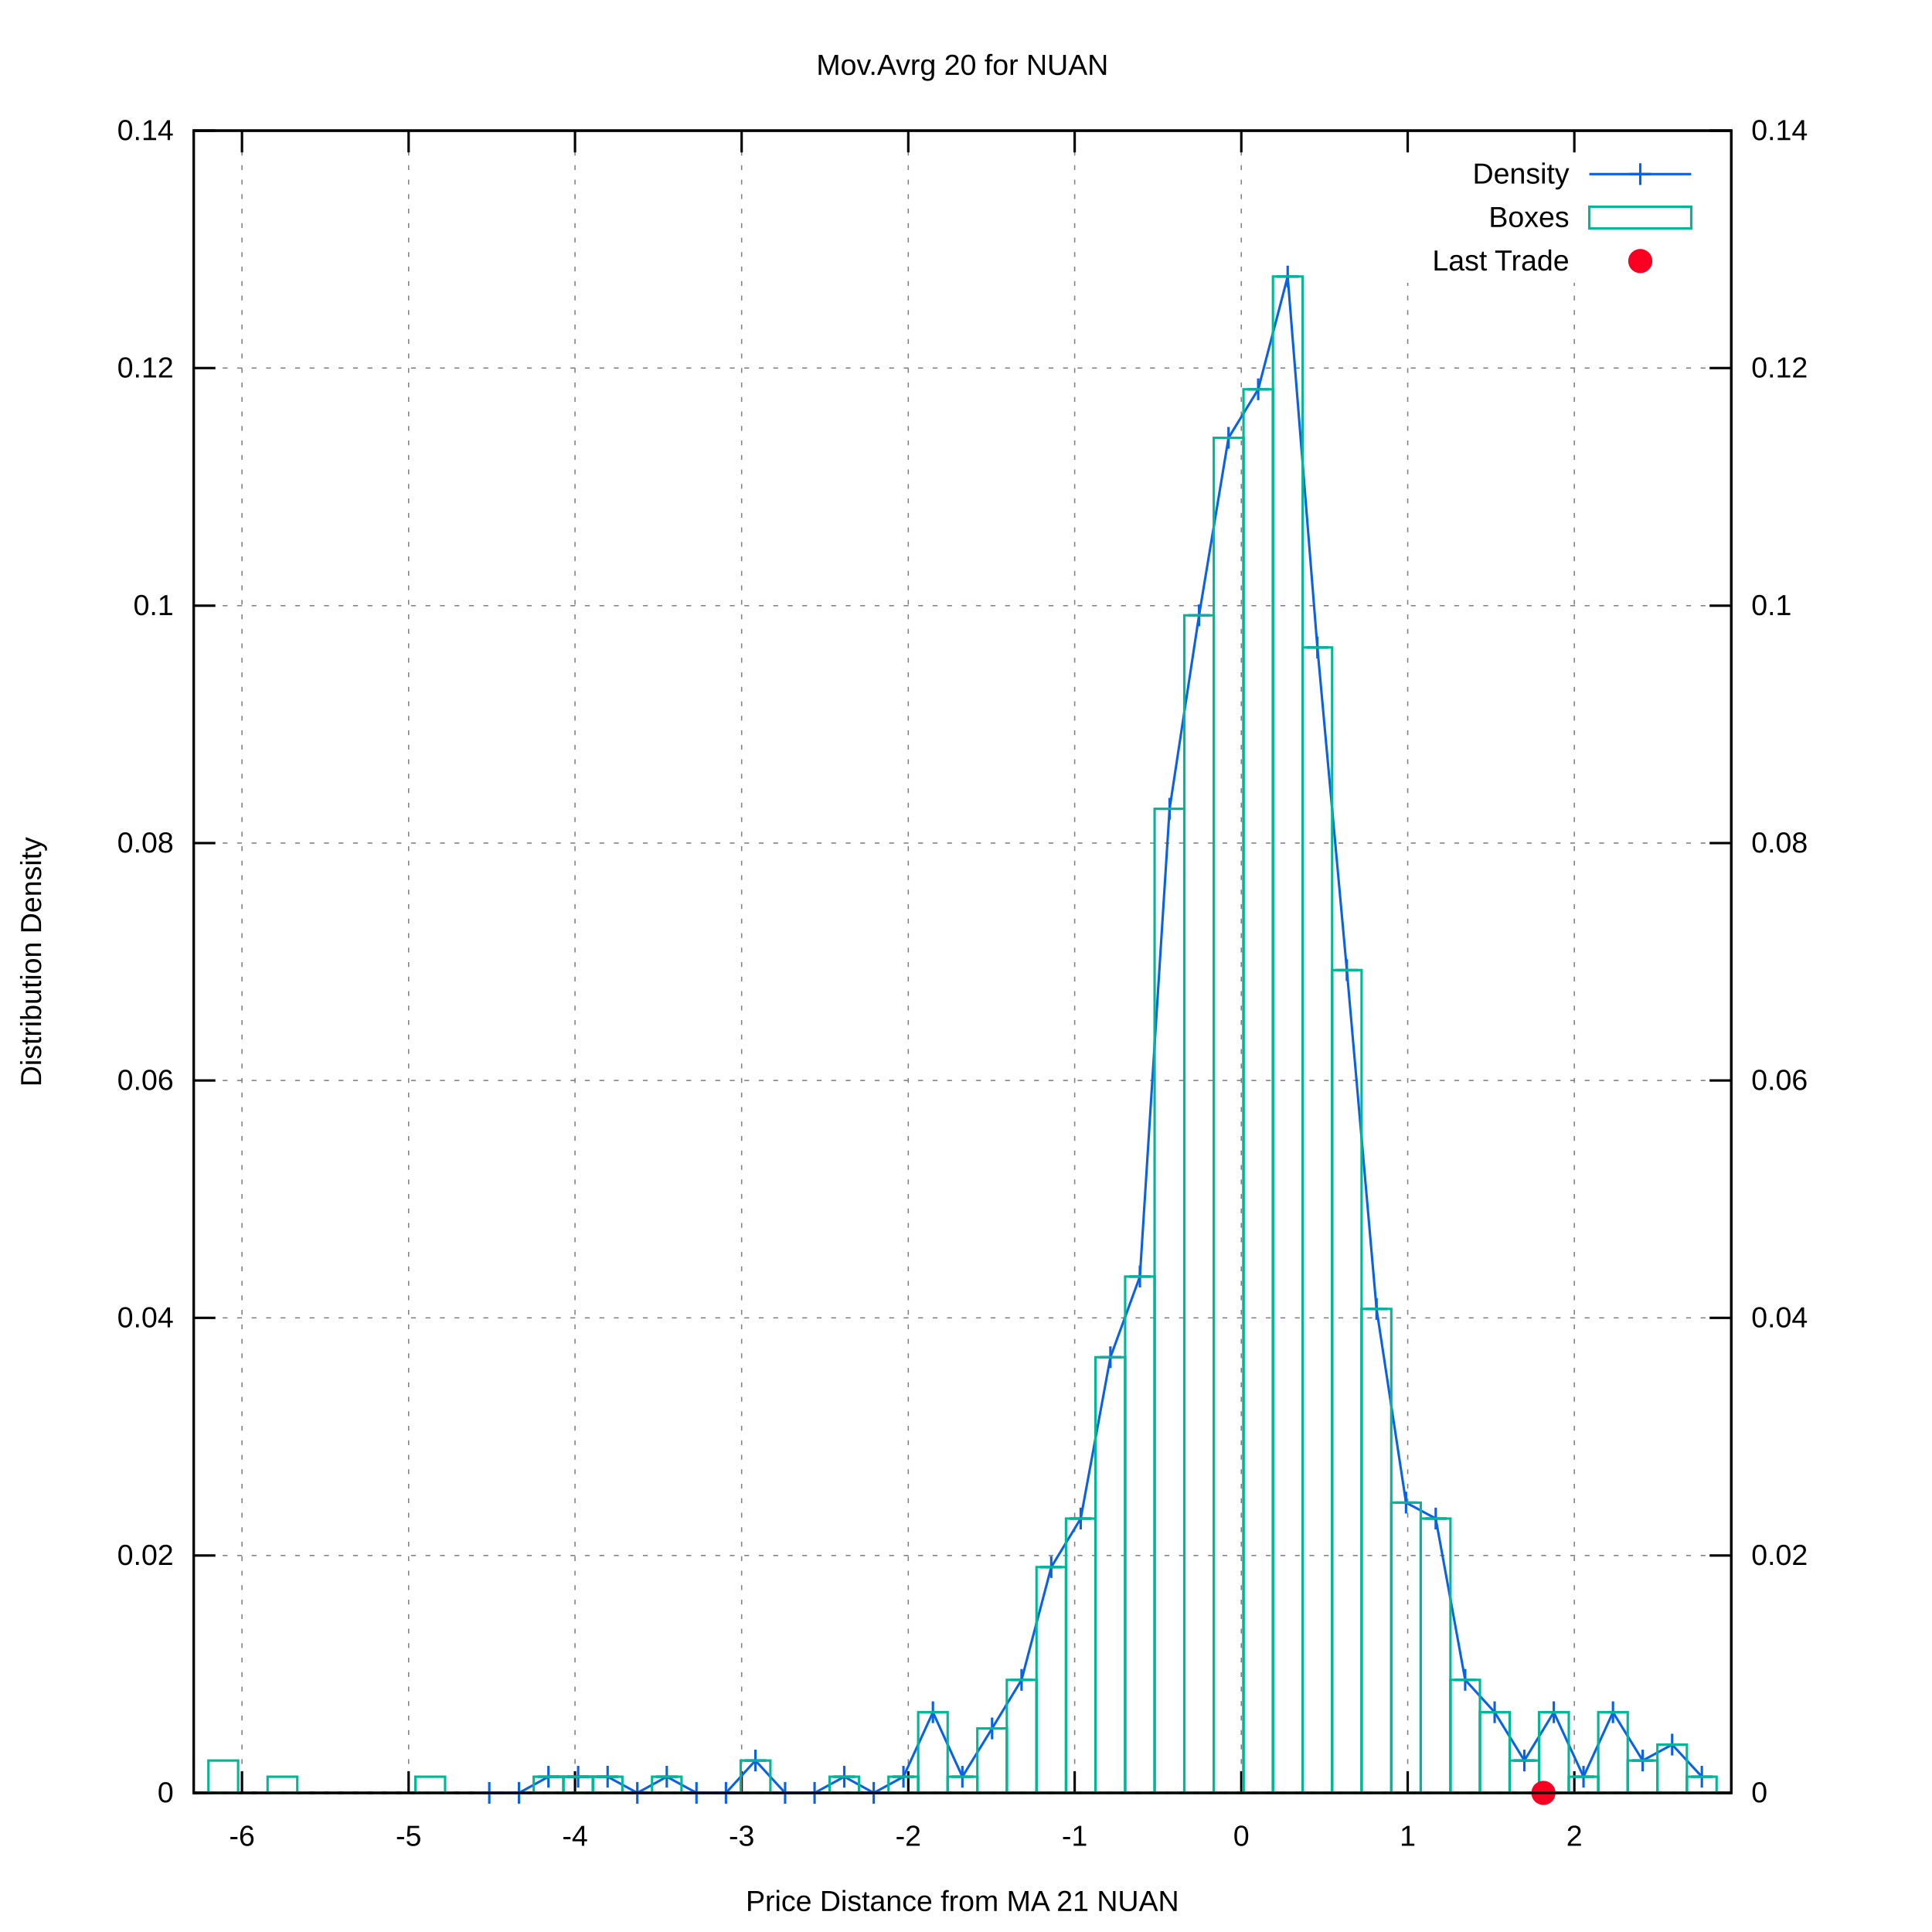
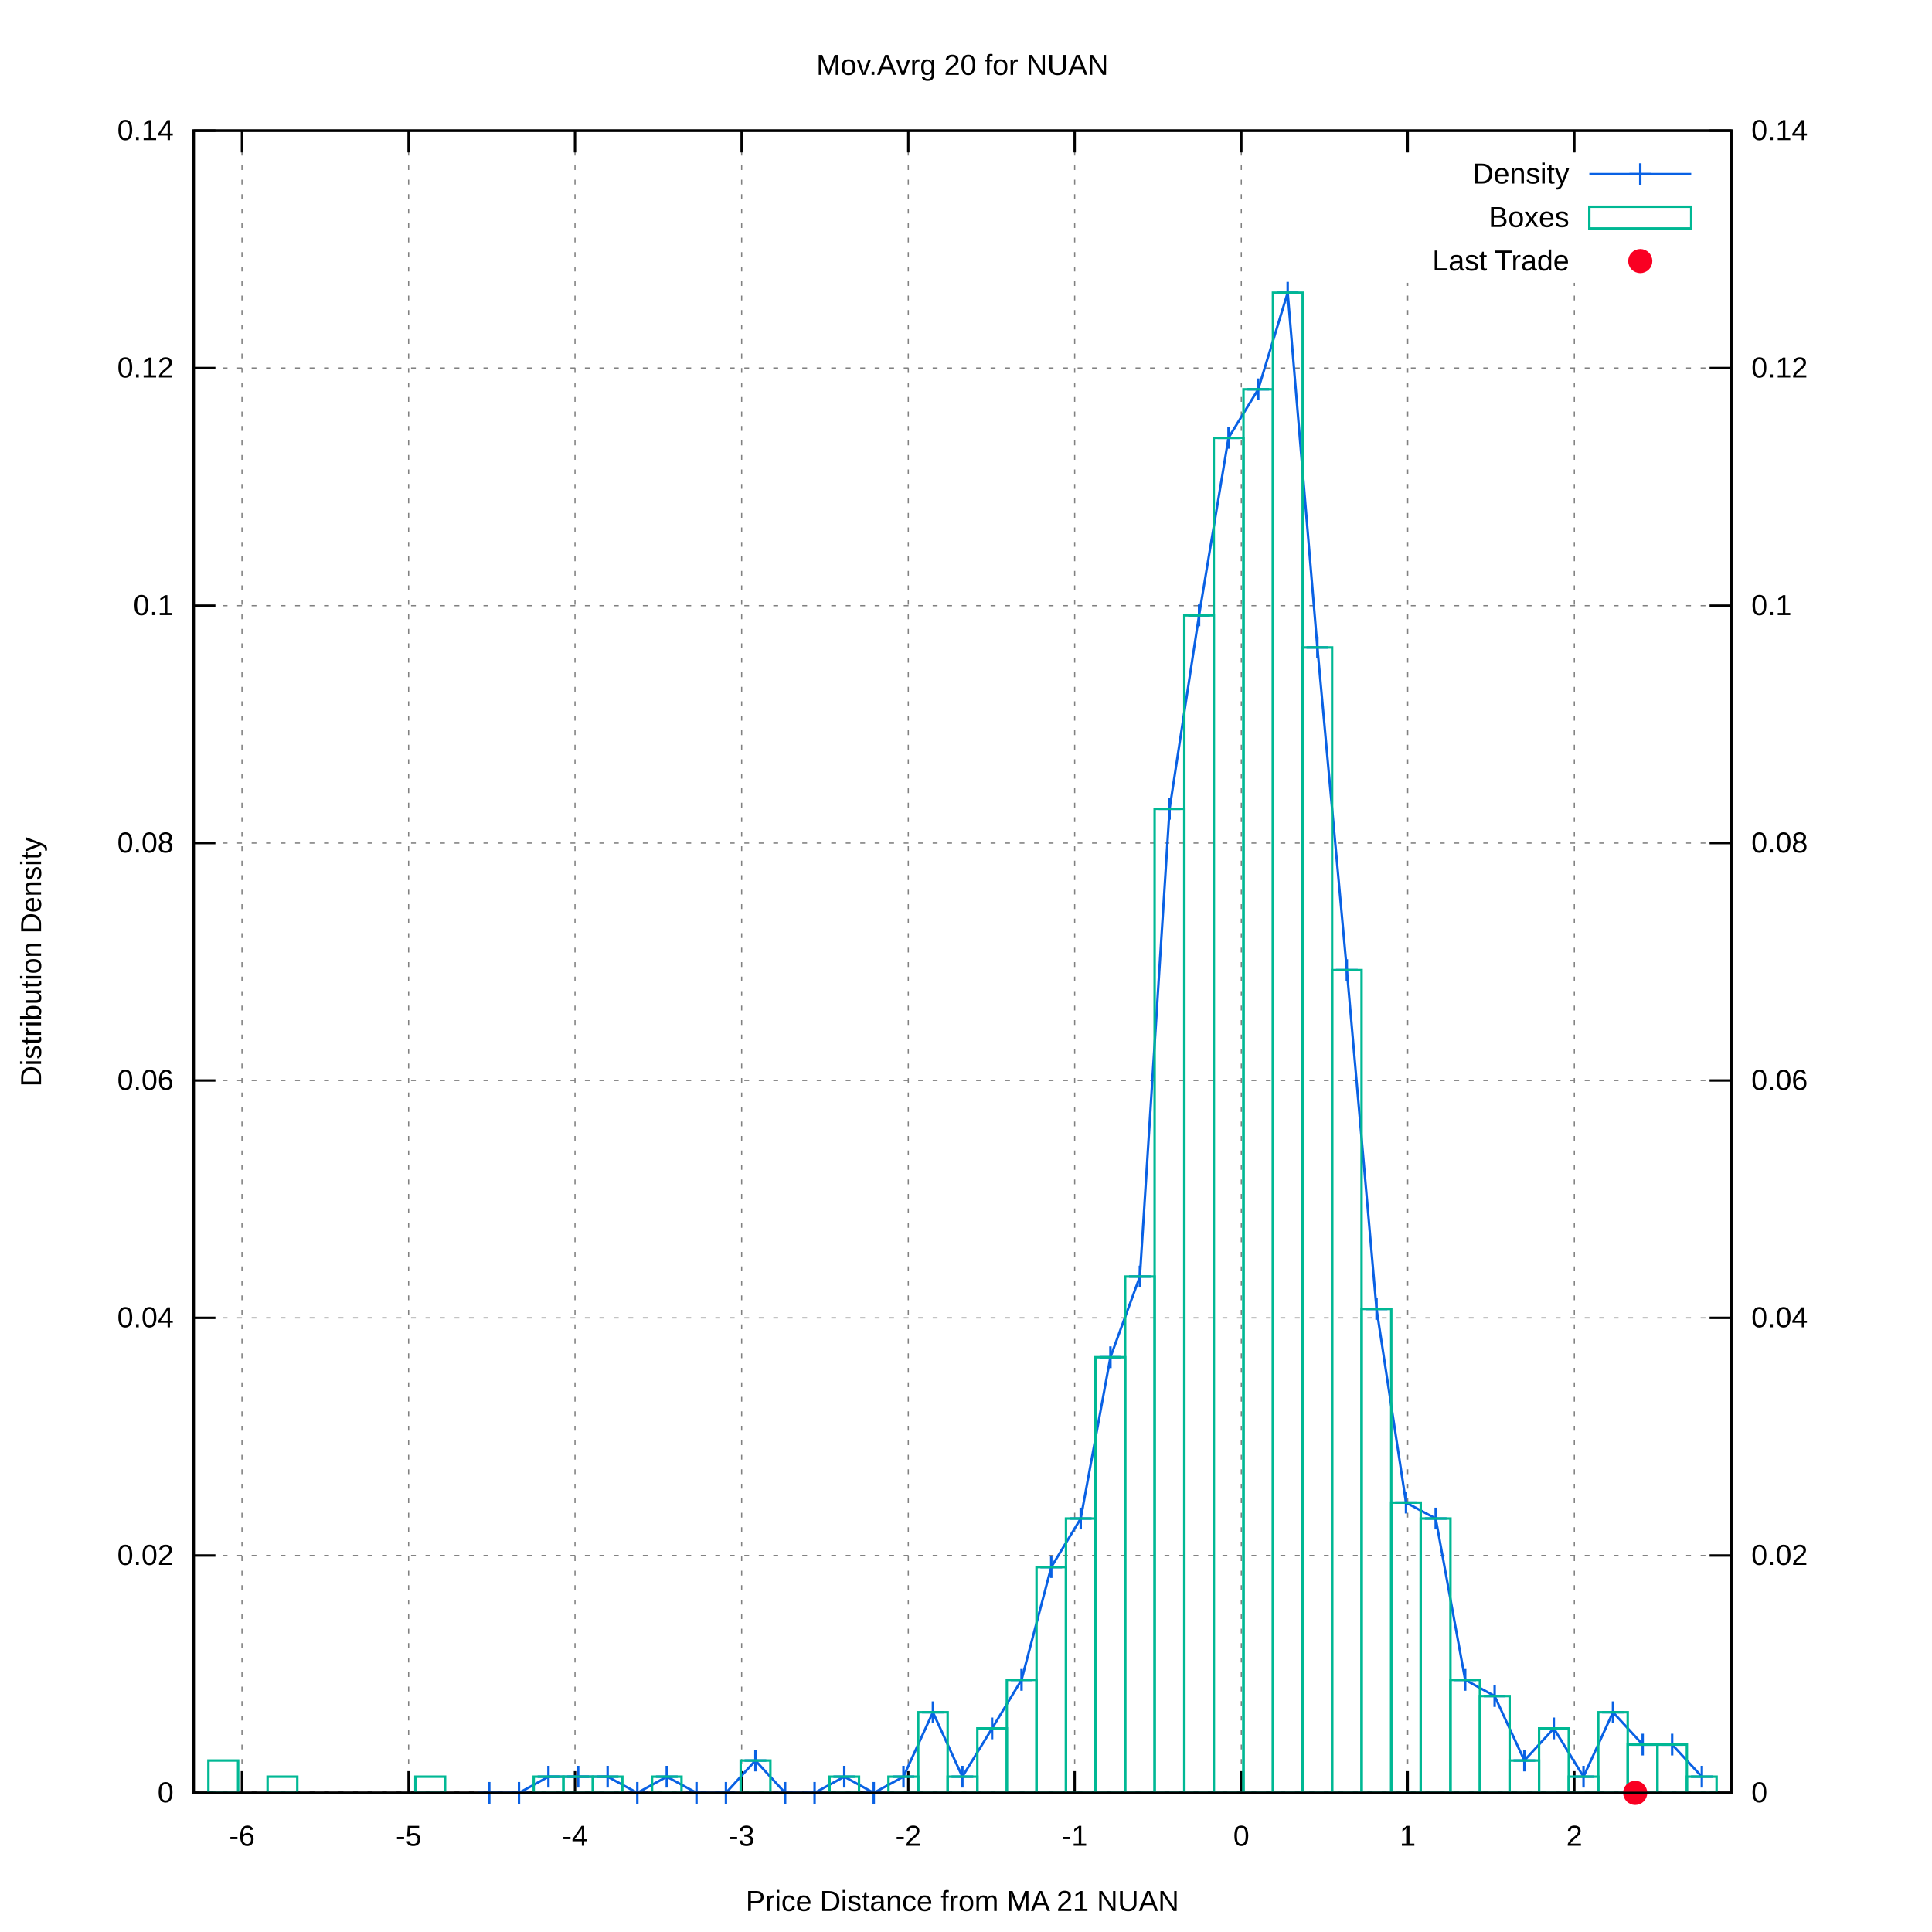
<svg xmlns="http://www.w3.org/2000/svg" xmlns:xlink="http://www.w3.org/1999/xlink" viewBox="0 0 800 800">
  <g id="gnuplot_canvas">
    <rect x="0" y="0" width="800" height="800" fill="#ffffff" />
    <defs>
      <circle id="gpDot" r="0.5" stroke-width="0.5" />
      <path id="gpPt0" stroke-width="0.222" stroke="currentColor" d="M-1,0 h2 M0,-1 v2" />
      <path id="gpPt1" stroke-width="0.222" stroke="currentColor" d="M-1,-1 L1,1 M1,-1 L-1,1" />
      <path id="gpPt2" stroke-width="0.222" stroke="currentColor" d="M-1,0 L1,0 M0,-1 L0,1 M-1,-1 L1,1 M-1,1 L1,-1" />
      <rect id="gpPt3" stroke-width="0.222" stroke="currentColor" x="-1" y="-1" width="2" height="2" />
      <rect id="gpPt4" stroke-width="0.222" stroke="currentColor" fill="currentColor" x="-1" y="-1" width="2" height="2" />
      <circle id="gpPt5" stroke-width="0.222" stroke="currentColor" cx="0" cy="0" r="1" />
      <use xlink:href="#gpPt5" id="gpPt6" fill="currentColor" stroke="none" />
      <path id="gpPt7" stroke-width="0.222" stroke="currentColor" d="M0,-1.33 L-1.33,0.67 L1.33,0.67 z" />
      <use xlink:href="#gpPt7" id="gpPt8" fill="currentColor" stroke="none" />
      <use xlink:href="#gpPt7" id="gpPt9" stroke="currentColor" transform="rotate(180)" />
      <use xlink:href="#gpPt9" id="gpPt10" fill="currentColor" stroke="none" />
      <use xlink:href="#gpPt3" id="gpPt11" stroke="currentColor" transform="rotate(45)" />
      <use xlink:href="#gpPt11" id="gpPt12" fill="currentColor" stroke="none" />
      <path id="gpPt13" stroke-width="0.222" stroke="currentColor" d="M0,1.330 L1.265,0.411 L0.782,-1.067 L-0.782,-1.076 L-1.265,0.411 z" />
      <use xlink:href="#gpPt13" id="gpPt14" fill="currentColor" stroke="none" />
      <filter id="textbox" filterUnits="objectBoundingBox" x="0" y="0" height="1" width="1">
        <feFlood flood-color="#FFFFFF" flood-opacity="1" result="bgnd" />
        <feComposite in="SourceGraphic" in2="bgnd" operator="atop" />
      </filter>
      <filter id="greybox" filterUnits="objectBoundingBox" x="0" y="0" height="1" width="1">
        <feFlood flood-color="lightgrey" flood-opacity="1" result="grey" />
        <feComposite in="SourceGraphic" in2="grey" operator="atop" />
      </filter>
    </defs>
    <g fill="none" color="#FFFFFF" stroke="black" stroke-width="1.00" stroke-linecap="butt" stroke-linejoin="miter">
</g>
    <g fill="none" color="black" stroke="currentColor" stroke-width="1.00" stroke-linecap="butt" stroke-linejoin="miter">
</g>
    <g fill="none" color="black" stroke="black" stroke-width="0.50" stroke-linecap="butt" stroke-linejoin="miter">
</g>
    <g fill="none" color="gray" stroke="currentColor" stroke-width="0.50" stroke-linecap="butt" stroke-linejoin="miter">
      <path stroke="gray" stroke-dasharray="2,4" class="gridline" d="M80.2,742.4 L716.9,742.4  " />
    </g>
    <g fill="none" color="gray" stroke="gray" stroke-width="1.00" stroke-linecap="butt" stroke-linejoin="miter">
</g>
    <g fill="none" color="black" stroke="currentColor" stroke-width="1.00" stroke-linecap="butt" stroke-linejoin="miter">
      <path stroke="black" d="M80.2,742.4 L89.2,742.4  " />
      <g transform="translate(71.9,746.3)" stroke="none" fill="black" font-family="arial" font-size="12.00" text-anchor="end">
        <text>
          <tspan font-family="arial"> 0</tspan>
        </text>
      </g>
    </g>
    <g fill="none" color="black" stroke="currentColor" stroke-width="1.00" stroke-linecap="butt" stroke-linejoin="miter">
</g>
    <g fill="none" color="black" stroke="black" stroke-width="0.50" stroke-linecap="butt" stroke-linejoin="miter">
</g>
    <g fill="none" color="gray" stroke="currentColor" stroke-width="0.50" stroke-linecap="butt" stroke-linejoin="miter">
      <path stroke="gray" stroke-dasharray="2,4" class="gridline" d="M80.2,644.1 L716.9,644.1  " />
    </g>
    <g fill="none" color="gray" stroke="gray" stroke-width="1.00" stroke-linecap="butt" stroke-linejoin="miter">
</g>
    <g fill="none" color="black" stroke="currentColor" stroke-width="1.00" stroke-linecap="butt" stroke-linejoin="miter">
      <path stroke="black" d="M80.2,644.1 L89.2,644.1  " />
      <g transform="translate(71.9,648.0)" stroke="none" fill="black" font-family="arial" font-size="12.00" text-anchor="end">
        <text>
          <tspan font-family="arial"> 0.02</tspan>
        </text>
      </g>
    </g>
    <g fill="none" color="black" stroke="currentColor" stroke-width="1.00" stroke-linecap="butt" stroke-linejoin="miter">
</g>
    <g fill="none" color="black" stroke="black" stroke-width="0.50" stroke-linecap="butt" stroke-linejoin="miter">
</g>
    <g fill="none" color="gray" stroke="currentColor" stroke-width="0.50" stroke-linecap="butt" stroke-linejoin="miter">
      <path stroke="gray" stroke-dasharray="2,4" class="gridline" d="M80.2,545.7 L716.9,545.7  " />
    </g>
    <g fill="none" color="gray" stroke="gray" stroke-width="1.00" stroke-linecap="butt" stroke-linejoin="miter">
</g>
    <g fill="none" color="black" stroke="currentColor" stroke-width="1.00" stroke-linecap="butt" stroke-linejoin="miter">
      <path stroke="black" d="M80.2,545.7 L89.2,545.7  " />
      <g transform="translate(71.9,549.6)" stroke="none" fill="black" font-family="arial" font-size="12.00" text-anchor="end">
        <text>
          <tspan font-family="arial"> 0.04</tspan>
        </text>
      </g>
    </g>
    <g fill="none" color="black" stroke="currentColor" stroke-width="1.00" stroke-linecap="butt" stroke-linejoin="miter">
</g>
    <g fill="none" color="black" stroke="black" stroke-width="0.50" stroke-linecap="butt" stroke-linejoin="miter">
</g>
    <g fill="none" color="gray" stroke="currentColor" stroke-width="0.50" stroke-linecap="butt" stroke-linejoin="miter">
      <path stroke="gray" stroke-dasharray="2,4" class="gridline" d="M80.2,447.4 L716.9,447.4  " />
    </g>
    <g fill="none" color="gray" stroke="gray" stroke-width="1.00" stroke-linecap="butt" stroke-linejoin="miter">
</g>
    <g fill="none" color="black" stroke="currentColor" stroke-width="1.00" stroke-linecap="butt" stroke-linejoin="miter">
      <path stroke="black" d="M80.2,447.4 L89.2,447.4  " />
      <g transform="translate(71.9,451.3)" stroke="none" fill="black" font-family="arial" font-size="12.00" text-anchor="end">
        <text>
          <tspan font-family="arial"> 0.06</tspan>
        </text>
      </g>
    </g>
    <g fill="none" color="black" stroke="currentColor" stroke-width="1.00" stroke-linecap="butt" stroke-linejoin="miter">
</g>
    <g fill="none" color="black" stroke="black" stroke-width="0.50" stroke-linecap="butt" stroke-linejoin="miter">
</g>
    <g fill="none" color="gray" stroke="currentColor" stroke-width="0.50" stroke-linecap="butt" stroke-linejoin="miter">
      <path stroke="gray" stroke-dasharray="2,4" class="gridline" d="M80.2,349.1 L716.9,349.1  " />
    </g>
    <g fill="none" color="gray" stroke="gray" stroke-width="1.00" stroke-linecap="butt" stroke-linejoin="miter">
</g>
    <g fill="none" color="black" stroke="currentColor" stroke-width="1.00" stroke-linecap="butt" stroke-linejoin="miter">
      <path stroke="black" d="M80.2,349.1 L89.2,349.1  " />
      <g transform="translate(71.9,353.0)" stroke="none" fill="black" font-family="arial" font-size="12.00" text-anchor="end">
        <text>
          <tspan font-family="arial"> 0.08</tspan>
        </text>
      </g>
    </g>
    <g fill="none" color="black" stroke="currentColor" stroke-width="1.00" stroke-linecap="butt" stroke-linejoin="miter">
</g>
    <g fill="none" color="black" stroke="black" stroke-width="0.50" stroke-linecap="butt" stroke-linejoin="miter">
</g>
    <g fill="none" color="gray" stroke="currentColor" stroke-width="0.50" stroke-linecap="butt" stroke-linejoin="miter">
      <path stroke="gray" stroke-dasharray="2,4" class="gridline" d="M80.2,250.8 L716.9,250.8  " />
    </g>
    <g fill="none" color="gray" stroke="gray" stroke-width="1.00" stroke-linecap="butt" stroke-linejoin="miter">
</g>
    <g fill="none" color="black" stroke="currentColor" stroke-width="1.00" stroke-linecap="butt" stroke-linejoin="miter">
      <path stroke="black" d="M80.2,250.8 L89.2,250.8  " />
      <g transform="translate(71.9,254.7)" stroke="none" fill="black" font-family="arial" font-size="12.00" text-anchor="end">
        <text>
          <tspan font-family="arial"> 0.1</tspan>
        </text>
      </g>
    </g>
    <g fill="none" color="black" stroke="currentColor" stroke-width="1.00" stroke-linecap="butt" stroke-linejoin="miter">
</g>
    <g fill="none" color="black" stroke="black" stroke-width="0.50" stroke-linecap="butt" stroke-linejoin="miter">
</g>
    <g fill="none" color="gray" stroke="currentColor" stroke-width="0.50" stroke-linecap="butt" stroke-linejoin="miter">
      <path stroke="gray" stroke-dasharray="2,4" class="gridline" d="M80.2,152.4 L716.9,152.4  " />
    </g>
    <g fill="none" color="gray" stroke="gray" stroke-width="1.00" stroke-linecap="butt" stroke-linejoin="miter">
</g>
    <g fill="none" color="black" stroke="currentColor" stroke-width="1.00" stroke-linecap="butt" stroke-linejoin="miter">
      <path stroke="black" d="M80.2,152.4 L89.2,152.4  " />
      <g transform="translate(71.9,156.3)" stroke="none" fill="black" font-family="arial" font-size="12.00" text-anchor="end">
        <text>
          <tspan font-family="arial"> 0.12</tspan>
        </text>
      </g>
    </g>
    <g fill="none" color="black" stroke="currentColor" stroke-width="1.00" stroke-linecap="butt" stroke-linejoin="miter">
</g>
    <g fill="none" color="black" stroke="black" stroke-width="0.50" stroke-linecap="butt" stroke-linejoin="miter">
</g>
    <g fill="none" color="gray" stroke="currentColor" stroke-width="0.50" stroke-linecap="butt" stroke-linejoin="miter">
      <path stroke="gray" stroke-dasharray="2,4" class="gridline" d="M80.2,54.1 L716.9,54.1  " />
    </g>
    <g fill="none" color="gray" stroke="gray" stroke-width="1.00" stroke-linecap="butt" stroke-linejoin="miter">
</g>
    <g fill="none" color="black" stroke="currentColor" stroke-width="1.00" stroke-linecap="butt" stroke-linejoin="miter">
      <path stroke="black" d="M80.2,54.1 L89.2,54.1  " />
      <g transform="translate(71.9,58.0)" stroke="none" fill="black" font-family="arial" font-size="12.00" text-anchor="end">
        <text>
          <tspan font-family="arial"> 0.14</tspan>
        </text>
      </g>
    </g>
    <g fill="none" color="black" stroke="currentColor" stroke-width="1.00" stroke-linecap="butt" stroke-linejoin="miter">
</g>
    <g fill="none" color="black" stroke="black" stroke-width="0.50" stroke-linecap="butt" stroke-linejoin="miter">
</g>
    <g fill="none" color="gray" stroke="currentColor" stroke-width="0.50" stroke-linecap="butt" stroke-linejoin="miter">
      <path stroke="gray" stroke-dasharray="2,4" class="gridline" d="M100.2,742.4 L100.2,54.1  " />
    </g>
    <g fill="none" color="gray" stroke="gray" stroke-width="1.00" stroke-linecap="butt" stroke-linejoin="miter">
</g>
    <g fill="none" color="black" stroke="currentColor" stroke-width="1.00" stroke-linecap="butt" stroke-linejoin="miter">
      <path stroke="black" d="M100.2,742.4 L100.2,733.4 M100.2,54.1 L100.2,63.1  " />
      <g transform="translate(100.2,764.3)" stroke="none" fill="black" font-family="arial" font-size="12.00" text-anchor="middle">
        <text>
          <tspan font-family="arial">-6</tspan>
        </text>
      </g>
    </g>
    <g fill="none" color="black" stroke="currentColor" stroke-width="1.00" stroke-linecap="butt" stroke-linejoin="miter">
</g>
    <g fill="none" color="black" stroke="black" stroke-width="0.50" stroke-linecap="butt" stroke-linejoin="miter">
</g>
    <g fill="none" color="gray" stroke="currentColor" stroke-width="0.50" stroke-linecap="butt" stroke-linejoin="miter">
      <path stroke="gray" stroke-dasharray="2,4" class="gridline" d="M169.2,742.4 L169.2,54.1  " />
    </g>
    <g fill="none" color="gray" stroke="gray" stroke-width="1.00" stroke-linecap="butt" stroke-linejoin="miter">
</g>
    <g fill="none" color="black" stroke="currentColor" stroke-width="1.00" stroke-linecap="butt" stroke-linejoin="miter">
      <path stroke="black" d="M169.2,742.4 L169.2,733.4 M169.2,54.1 L169.2,63.1  " />
      <g transform="translate(169.2,764.3)" stroke="none" fill="black" font-family="arial" font-size="12.00" text-anchor="middle">
        <text>
          <tspan font-family="arial">-5</tspan>
        </text>
      </g>
    </g>
    <g fill="none" color="black" stroke="currentColor" stroke-width="1.00" stroke-linecap="butt" stroke-linejoin="miter">
</g>
    <g fill="none" color="black" stroke="black" stroke-width="0.50" stroke-linecap="butt" stroke-linejoin="miter">
</g>
    <g fill="none" color="gray" stroke="currentColor" stroke-width="0.50" stroke-linecap="butt" stroke-linejoin="miter">
      <path stroke="gray" stroke-dasharray="2,4" class="gridline" d="M238.1,742.4 L238.1,54.1  " />
    </g>
    <g fill="none" color="gray" stroke="gray" stroke-width="1.00" stroke-linecap="butt" stroke-linejoin="miter">
</g>
    <g fill="none" color="black" stroke="currentColor" stroke-width="1.00" stroke-linecap="butt" stroke-linejoin="miter">
      <path stroke="black" d="M238.1,742.4 L238.1,733.4 M238.1,54.1 L238.1,63.1  " />
      <g transform="translate(238.1,764.3)" stroke="none" fill="black" font-family="arial" font-size="12.00" text-anchor="middle">
        <text>
          <tspan font-family="arial">-4</tspan>
        </text>
      </g>
    </g>
    <g fill="none" color="black" stroke="currentColor" stroke-width="1.00" stroke-linecap="butt" stroke-linejoin="miter">
</g>
    <g fill="none" color="black" stroke="black" stroke-width="0.50" stroke-linecap="butt" stroke-linejoin="miter">
</g>
    <g fill="none" color="gray" stroke="currentColor" stroke-width="0.50" stroke-linecap="butt" stroke-linejoin="miter">
      <path stroke="gray" stroke-dasharray="2,4" class="gridline" d="M307.1,742.4 L307.1,54.1  " />
    </g>
    <g fill="none" color="gray" stroke="gray" stroke-width="1.00" stroke-linecap="butt" stroke-linejoin="miter">
</g>
    <g fill="none" color="black" stroke="currentColor" stroke-width="1.00" stroke-linecap="butt" stroke-linejoin="miter">
      <path stroke="black" d="M307.1,742.4 L307.1,733.4 M307.1,54.1 L307.1,63.1  " />
      <g transform="translate(307.1,764.3)" stroke="none" fill="black" font-family="arial" font-size="12.00" text-anchor="middle">
        <text>
          <tspan font-family="arial">-3</tspan>
        </text>
      </g>
    </g>
    <g fill="none" color="black" stroke="currentColor" stroke-width="1.00" stroke-linecap="butt" stroke-linejoin="miter">
</g>
    <g fill="none" color="black" stroke="black" stroke-width="0.50" stroke-linecap="butt" stroke-linejoin="miter">
</g>
    <g fill="none" color="gray" stroke="currentColor" stroke-width="0.50" stroke-linecap="butt" stroke-linejoin="miter">
      <path stroke="gray" stroke-dasharray="2,4" class="gridline" d="M376.1,742.4 L376.1,54.1  " />
    </g>
    <g fill="none" color="gray" stroke="gray" stroke-width="1.00" stroke-linecap="butt" stroke-linejoin="miter">
</g>
    <g fill="none" color="black" stroke="currentColor" stroke-width="1.00" stroke-linecap="butt" stroke-linejoin="miter">
      <path stroke="black" d="M376.1,742.4 L376.1,733.4 M376.1,54.1 L376.1,63.1  " />
      <g transform="translate(376.1,764.3)" stroke="none" fill="black" font-family="arial" font-size="12.00" text-anchor="middle">
        <text>
          <tspan font-family="arial">-2</tspan>
        </text>
      </g>
    </g>
    <g fill="none" color="black" stroke="currentColor" stroke-width="1.00" stroke-linecap="butt" stroke-linejoin="miter">
</g>
    <g fill="none" color="black" stroke="black" stroke-width="0.50" stroke-linecap="butt" stroke-linejoin="miter">
</g>
    <g fill="none" color="gray" stroke="currentColor" stroke-width="0.50" stroke-linecap="butt" stroke-linejoin="miter">
      <path stroke="gray" stroke-dasharray="2,4" class="gridline" d="M445.0,742.4 L445.0,54.1  " />
    </g>
    <g fill="none" color="gray" stroke="gray" stroke-width="1.00" stroke-linecap="butt" stroke-linejoin="miter">
</g>
    <g fill="none" color="black" stroke="currentColor" stroke-width="1.00" stroke-linecap="butt" stroke-linejoin="miter">
      <path stroke="black" d="M445.0,742.4 L445.0,733.4 M445.0,54.1 L445.0,63.1  " />
      <g transform="translate(445.0,764.3)" stroke="none" fill="black" font-family="arial" font-size="12.00" text-anchor="middle">
        <text>
          <tspan font-family="arial">-1</tspan>
        </text>
      </g>
    </g>
    <g fill="none" color="black" stroke="currentColor" stroke-width="1.00" stroke-linecap="butt" stroke-linejoin="miter">
</g>
    <g fill="none" color="black" stroke="black" stroke-width="0.50" stroke-linecap="butt" stroke-linejoin="miter">
</g>
    <g fill="none" color="gray" stroke="currentColor" stroke-width="0.50" stroke-linecap="butt" stroke-linejoin="miter">
      <path stroke="gray" stroke-dasharray="2,4" class="gridline" d="M514.0,742.4 L514.0,54.1  " />
    </g>
    <g fill="none" color="gray" stroke="gray" stroke-width="1.00" stroke-linecap="butt" stroke-linejoin="miter">
</g>
    <g fill="none" color="black" stroke="currentColor" stroke-width="1.00" stroke-linecap="butt" stroke-linejoin="miter">
      <path stroke="black" d="M514.0,742.4 L514.0,733.4 M514.0,54.1 L514.0,63.1  " />
      <g transform="translate(514.0,764.3)" stroke="none" fill="black" font-family="arial" font-size="12.00" text-anchor="middle">
        <text>
          <tspan font-family="arial"> 0</tspan>
        </text>
      </g>
    </g>
    <g fill="none" color="black" stroke="currentColor" stroke-width="1.00" stroke-linecap="butt" stroke-linejoin="miter">
</g>
    <g fill="none" color="black" stroke="black" stroke-width="0.50" stroke-linecap="butt" stroke-linejoin="miter">
</g>
    <g fill="none" color="gray" stroke="currentColor" stroke-width="0.50" stroke-linecap="butt" stroke-linejoin="miter">
      <path stroke="gray" stroke-dasharray="2,4" class="gridline" d="M582.9,742.4 L582.9,117.1 M582.9,63.1 L582.9,54.1  " />
    </g>
    <g fill="none" color="gray" stroke="gray" stroke-width="1.00" stroke-linecap="butt" stroke-linejoin="miter">
</g>
    <g fill="none" color="black" stroke="currentColor" stroke-width="1.00" stroke-linecap="butt" stroke-linejoin="miter">
      <path stroke="black" d="M582.9,742.4 L582.9,733.4 M582.9,54.1 L582.9,63.1  " />
      <g transform="translate(582.9,764.3)" stroke="none" fill="black" font-family="arial" font-size="12.00" text-anchor="middle">
        <text>
          <tspan font-family="arial"> 1</tspan>
        </text>
      </g>
    </g>
    <g fill="none" color="black" stroke="currentColor" stroke-width="1.00" stroke-linecap="butt" stroke-linejoin="miter">
</g>
    <g fill="none" color="black" stroke="black" stroke-width="0.50" stroke-linecap="butt" stroke-linejoin="miter">
</g>
    <g fill="none" color="gray" stroke="currentColor" stroke-width="0.50" stroke-linecap="butt" stroke-linejoin="miter">
      <path stroke="gray" stroke-dasharray="2,4" class="gridline" d="M651.9,742.4 L651.9,117.1 M651.9,63.1 L651.9,54.1  " />
    </g>
    <g fill="none" color="gray" stroke="gray" stroke-width="1.00" stroke-linecap="butt" stroke-linejoin="miter">
</g>
    <g fill="none" color="black" stroke="currentColor" stroke-width="1.00" stroke-linecap="butt" stroke-linejoin="miter">
      <path stroke="black" d="M651.9,742.4 L651.9,733.4 M651.9,54.1 L651.9,63.1  " />
      <g transform="translate(651.9,764.3)" stroke="none" fill="black" font-family="arial" font-size="12.00" text-anchor="middle">
        <text>
          <tspan font-family="arial"> 2</tspan>
        </text>
      </g>
    </g>
    <g fill="none" color="black" stroke="currentColor" stroke-width="1.00" stroke-linecap="butt" stroke-linejoin="miter">
      <path stroke="black" d="M716.9,742.4 L707.9,742.4  " />
      <g transform="translate(725.2,746.3)" stroke="none" fill="black" font-family="arial" font-size="12.00" text-anchor="start">
        <text>
          <tspan font-family="arial"> 0</tspan>
        </text>
      </g>
    </g>
    <g fill="none" color="black" stroke="currentColor" stroke-width="1.00" stroke-linecap="butt" stroke-linejoin="miter">
      <path stroke="black" d="M716.9,644.1 L707.9,644.1  " />
      <g transform="translate(725.2,648.0)" stroke="none" fill="black" font-family="arial" font-size="12.00" text-anchor="start">
        <text>
          <tspan font-family="arial"> 0.02</tspan>
        </text>
      </g>
    </g>
    <g fill="none" color="black" stroke="currentColor" stroke-width="1.00" stroke-linecap="butt" stroke-linejoin="miter">
      <path stroke="black" d="M716.9,545.7 L707.9,545.7  " />
      <g transform="translate(725.2,549.6)" stroke="none" fill="black" font-family="arial" font-size="12.00" text-anchor="start">
        <text>
          <tspan font-family="arial"> 0.04</tspan>
        </text>
      </g>
    </g>
    <g fill="none" color="black" stroke="currentColor" stroke-width="1.00" stroke-linecap="butt" stroke-linejoin="miter">
      <path stroke="black" d="M716.9,447.4 L707.9,447.4  " />
      <g transform="translate(725.2,451.3)" stroke="none" fill="black" font-family="arial" font-size="12.00" text-anchor="start">
        <text>
          <tspan font-family="arial"> 0.06</tspan>
        </text>
      </g>
    </g>
    <g fill="none" color="black" stroke="currentColor" stroke-width="1.00" stroke-linecap="butt" stroke-linejoin="miter">
      <path stroke="black" d="M716.9,349.1 L707.9,349.1  " />
      <g transform="translate(725.2,353.0)" stroke="none" fill="black" font-family="arial" font-size="12.00" text-anchor="start">
        <text>
          <tspan font-family="arial"> 0.08</tspan>
        </text>
      </g>
    </g>
    <g fill="none" color="black" stroke="currentColor" stroke-width="1.00" stroke-linecap="butt" stroke-linejoin="miter">
      <path stroke="black" d="M716.9,250.8 L707.9,250.8  " />
      <g transform="translate(725.2,254.7)" stroke="none" fill="black" font-family="arial" font-size="12.00" text-anchor="start">
        <text>
          <tspan font-family="arial"> 0.1</tspan>
        </text>
      </g>
    </g>
    <g fill="none" color="black" stroke="currentColor" stroke-width="1.00" stroke-linecap="butt" stroke-linejoin="miter">
      <path stroke="black" d="M716.9,152.4 L707.9,152.4  " />
      <g transform="translate(725.2,156.3)" stroke="none" fill="black" font-family="arial" font-size="12.00" text-anchor="start">
        <text>
          <tspan font-family="arial"> 0.12</tspan>
        </text>
      </g>
    </g>
    <g fill="none" color="black" stroke="currentColor" stroke-width="1.00" stroke-linecap="butt" stroke-linejoin="miter">
      <path stroke="black" d="M716.9,54.1 L707.9,54.1  " />
      <g transform="translate(725.2,58.0)" stroke="none" fill="black" font-family="arial" font-size="12.00" text-anchor="start">
        <text>
          <tspan font-family="arial"> 0.14</tspan>
        </text>
      </g>
    </g>
    <g fill="none" color="black" stroke="currentColor" stroke-width="1.00" stroke-linecap="butt" stroke-linejoin="miter">
</g>
    <g fill="none" color="gray" stroke="currentColor" stroke-width="1.00" stroke-linecap="butt" stroke-linejoin="miter">
      <path stroke="black" stroke-dasharray="2,4" d="M80.2,742.4 L716.9,742.4  " />
    </g>
    <g fill="none" color="black" stroke="currentColor" stroke-width="1.00" stroke-linecap="butt" stroke-linejoin="miter">
      <path stroke="black" d="M80.2,54.1 L80.2,742.4 L716.9,742.4 L716.9,54.1 L80.2,54.1 Z  " />
    </g>
    <g fill="none" color="black" stroke="currentColor" stroke-width="1.00" stroke-linecap="butt" stroke-linejoin="miter">
      <g transform="translate(17.0,398.3) rotate(270)" stroke="none" fill="black" font-family="arial" font-size="12.00" text-anchor="middle">
        <text>
          <tspan font-family="arial">Distribution Density</tspan>
        </text>
      </g>
    </g>
    <g fill="none" color="black" stroke="currentColor" stroke-width="1.00" stroke-linecap="butt" stroke-linejoin="miter">
      <g transform="translate(398.5,791.3)" stroke="none" fill="black" font-family="arial" font-size="12.00" text-anchor="middle">
        <text>
          <tspan font-family="arial">Price Distance from MA 21 NUAN</tspan>
        </text>
      </g>
    </g>
    <g fill="none" color="black" stroke="currentColor" stroke-width="1.00" stroke-linecap="butt" stroke-linejoin="miter">
      <g transform="translate(398.5,31.0)" stroke="none" fill="black" font-family="arial" font-size="12.00" text-anchor="middle">
        <text>
          <tspan font-family="arial">Mov.Avrg 20 for NUAN </tspan>
        </text>
      </g>
    </g>
    <g id="gnuplot_plot_1">
      <g fill="none" color="black" stroke="currentColor" stroke-width="1.00" stroke-linecap="butt" stroke-linejoin="miter">
        <g transform="translate(649.8,76.0)" stroke="none" fill="black" font-family="arial" font-size="12.00" text-anchor="end">
          <text>
            <tspan font-family="arial">Density</tspan>
          </text>
        </g>
      </g>
      <g fill="none" color="black" stroke="currentColor" stroke-width="1.00" stroke-linecap="butt" stroke-linejoin="miter">
-         <path stroke="rgb(  9,  97, 228)" d="M658.1,72.1 L700.3,72.1 M202.6,742.4 L214.9,742.4 L227.1,735.7 L239.4,735.7 L251.6,735.7 L263.9,742.4   L276.1,735.7 L288.4,742.4 L300.6,742.4 L312.8,729.0 L325.1,742.4 L337.3,742.4 L349.6,735.7 L361.8,742.4   L374.1,735.7 L386.3,709.0 L398.5,735.7 L410.8,715.7 L423.0,695.6 L435.3,648.9 L447.5,628.8 L459.8,562.0   L472.0,528.6 L484.3,334.9 L496.5,254.8 L508.7,181.3 L521.0,161.2 L533.2,114.5 L545.5,268.1 L557.7,401.7   L570.0,542.0 L582.2,622.2 L594.5,628.8 L606.7,695.6 L618.9,709.0 L631.2,729.0 L643.4,709.0 L655.7,735.7   L667.9,709.0 L680.2,729.0 L692.4,722.4 L704.7,735.7  " />
+         <path stroke="rgb(  9,  97, 228)" d="M658.1,72.1 L700.3,72.1 M202.6,742.4 L214.9,742.4 L227.1,735.7 L239.4,735.7 L251.6,735.7 L263.9,742.4   L276.1,735.7 L288.4,742.4 L300.6,742.4 L312.8,729.0 L325.1,742.4 L337.3,742.4 L349.6,735.7 L361.8,742.4   L374.1,735.7 L386.3,709.0 L398.5,735.7 L410.8,715.7 L423.0,695.6 L435.3,648.9 L447.5,628.8 L459.8,562.0   L472.0,528.6 L484.3,334.9 L496.5,254.8 L508.7,181.3 L521.0,161.2 L533.2,121.2 L545.5,268.1 L557.7,401.7   L570.0,542.0 L582.2,622.2 L594.5,628.8 L606.7,695.6 L618.9,702.3 L631.2,729.0 L643.4,715.7 L655.7,735.7   L667.9,709.0 L680.2,722.4 L692.4,722.4 L704.7,735.7  " />
        <use xlink:href="#gpPt0" transform="translate(202.6,742.4) scale(4.50)" color="rgb(  9,  97, 228)" />
        <use xlink:href="#gpPt0" transform="translate(214.9,742.4) scale(4.50)" color="rgb(  9,  97, 228)" />
        <use xlink:href="#gpPt0" transform="translate(227.1,735.7) scale(4.50)" color="rgb(  9,  97, 228)" />
        <use xlink:href="#gpPt0" transform="translate(239.4,735.7) scale(4.50)" color="rgb(  9,  97, 228)" />
        <use xlink:href="#gpPt0" transform="translate(251.6,735.7) scale(4.50)" color="rgb(  9,  97, 228)" />
        <use xlink:href="#gpPt0" transform="translate(263.9,742.4) scale(4.50)" color="rgb(  9,  97, 228)" />
        <use xlink:href="#gpPt0" transform="translate(276.1,735.7) scale(4.50)" color="rgb(  9,  97, 228)" />
        <use xlink:href="#gpPt0" transform="translate(288.4,742.4) scale(4.50)" color="rgb(  9,  97, 228)" />
        <use xlink:href="#gpPt0" transform="translate(300.6,742.4) scale(4.50)" color="rgb(  9,  97, 228)" />
        <use xlink:href="#gpPt0" transform="translate(312.8,729.0) scale(4.50)" color="rgb(  9,  97, 228)" />
        <use xlink:href="#gpPt0" transform="translate(325.1,742.4) scale(4.50)" color="rgb(  9,  97, 228)" />
        <use xlink:href="#gpPt0" transform="translate(337.3,742.4) scale(4.50)" color="rgb(  9,  97, 228)" />
        <use xlink:href="#gpPt0" transform="translate(349.6,735.7) scale(4.50)" color="rgb(  9,  97, 228)" />
        <use xlink:href="#gpPt0" transform="translate(361.8,742.4) scale(4.50)" color="rgb(  9,  97, 228)" />
        <use xlink:href="#gpPt0" transform="translate(374.1,735.7) scale(4.50)" color="rgb(  9,  97, 228)" />
        <use xlink:href="#gpPt0" transform="translate(386.3,709.0) scale(4.50)" color="rgb(  9,  97, 228)" />
        <use xlink:href="#gpPt0" transform="translate(398.5,735.7) scale(4.50)" color="rgb(  9,  97, 228)" />
        <use xlink:href="#gpPt0" transform="translate(410.8,715.7) scale(4.50)" color="rgb(  9,  97, 228)" />
        <use xlink:href="#gpPt0" transform="translate(423.0,695.6) scale(4.50)" color="rgb(  9,  97, 228)" />
        <use xlink:href="#gpPt0" transform="translate(435.3,648.9) scale(4.50)" color="rgb(  9,  97, 228)" />
        <use xlink:href="#gpPt0" transform="translate(447.5,628.8) scale(4.50)" color="rgb(  9,  97, 228)" />
        <use xlink:href="#gpPt0" transform="translate(459.8,562.0) scale(4.50)" color="rgb(  9,  97, 228)" />
        <use xlink:href="#gpPt0" transform="translate(472.0,528.6) scale(4.50)" color="rgb(  9,  97, 228)" />
        <use xlink:href="#gpPt0" transform="translate(484.3,334.9) scale(4.50)" color="rgb(  9,  97, 228)" />
        <use xlink:href="#gpPt0" transform="translate(496.5,254.8) scale(4.50)" color="rgb(  9,  97, 228)" />
        <use xlink:href="#gpPt0" transform="translate(508.7,181.3) scale(4.50)" color="rgb(  9,  97, 228)" />
        <use xlink:href="#gpPt0" transform="translate(521.0,161.2) scale(4.50)" color="rgb(  9,  97, 228)" />
-         <use xlink:href="#gpPt0" transform="translate(533.2,114.5) scale(4.50)" color="rgb(  9,  97, 228)" />
+         <use xlink:href="#gpPt0" transform="translate(533.2,121.2) scale(4.50)" color="rgb(  9,  97, 228)" />
        <use xlink:href="#gpPt0" transform="translate(545.5,268.1) scale(4.50)" color="rgb(  9,  97, 228)" />
        <use xlink:href="#gpPt0" transform="translate(557.7,401.7) scale(4.50)" color="rgb(  9,  97, 228)" />
        <use xlink:href="#gpPt0" transform="translate(570.0,542.0) scale(4.50)" color="rgb(  9,  97, 228)" />
        <use xlink:href="#gpPt0" transform="translate(582.2,622.2) scale(4.50)" color="rgb(  9,  97, 228)" />
        <use xlink:href="#gpPt0" transform="translate(594.5,628.8) scale(4.50)" color="rgb(  9,  97, 228)" />
        <use xlink:href="#gpPt0" transform="translate(606.7,695.6) scale(4.50)" color="rgb(  9,  97, 228)" />
-         <use xlink:href="#gpPt0" transform="translate(618.9,709.0) scale(4.50)" color="rgb(  9,  97, 228)" />
+         <use xlink:href="#gpPt0" transform="translate(618.9,702.3) scale(4.50)" color="rgb(  9,  97, 228)" />
        <use xlink:href="#gpPt0" transform="translate(631.2,729.0) scale(4.50)" color="rgb(  9,  97, 228)" />
-         <use xlink:href="#gpPt0" transform="translate(643.4,709.0) scale(4.50)" color="rgb(  9,  97, 228)" />
+         <use xlink:href="#gpPt0" transform="translate(643.4,715.7) scale(4.50)" color="rgb(  9,  97, 228)" />
        <use xlink:href="#gpPt0" transform="translate(655.7,735.7) scale(4.50)" color="rgb(  9,  97, 228)" />
        <use xlink:href="#gpPt0" transform="translate(667.9,709.0) scale(4.50)" color="rgb(  9,  97, 228)" />
-         <use xlink:href="#gpPt0" transform="translate(680.2,729.0) scale(4.50)" color="rgb(  9,  97, 228)" />
+         <use xlink:href="#gpPt0" transform="translate(680.2,722.4) scale(4.50)" color="rgb(  9,  97, 228)" />
        <use xlink:href="#gpPt0" transform="translate(692.4,722.4) scale(4.50)" color="rgb(  9,  97, 228)" />
        <use xlink:href="#gpPt0" transform="translate(704.7,735.7) scale(4.50)" color="rgb(  9,  97, 228)" />
        <use xlink:href="#gpPt0" transform="translate(679.2,72.1) scale(4.50)" color="rgb(  9,  97, 228)" />
      </g>
    </g>
    <g id="gnuplot_plot_2">
      <g fill="none" color="black" stroke="currentColor" stroke-width="1.00" stroke-linecap="butt" stroke-linejoin="miter">
        <g transform="translate(649.8,94.0)" stroke="none" fill="black" font-family="arial" font-size="12.00" text-anchor="end">
          <text>
            <tspan font-family="arial">Boxes</tspan>
          </text>
        </g>
      </g>
      <g fill="none" color="black" stroke="currentColor" stroke-width="1.00" stroke-linecap="butt" stroke-linejoin="miter">
        <path stroke="rgb(  0, 184, 148)" d="M658.1,94.6 L700.3,94.6 L700.3,85.6 L658.1,85.6 L658.1,94.6 Z  " />
        <path stroke="rgb(  0, 184, 148)" d="M86.3,742.4 L86.3,729.0 L98.6,729.0 L98.6,742.4 L86.3,742.4 Z  " />
        <path stroke="rgb(  0, 184, 148)" d="M110.8,742.4 L110.8,735.7 L123.1,735.7 L123.1,742.4 L110.8,742.4 Z  " />
        <path stroke="rgb(  0, 184, 148)" d="M172.0,742.4 L172.0,735.7 L184.3,735.7 L184.3,742.4 L172.0,742.4 Z  " />
        <path stroke="rgb(  0, 184, 148)" d="M221.0,742.4 L221.0,735.7 L233.3,735.7 L233.3,742.4 L221.0,742.4 Z  " />
        <path stroke="rgb(  0, 184, 148)" d="M233.3,742.4 L233.3,735.7 L245.5,735.7 L245.5,742.4 L233.3,742.4 Z  " />
        <path stroke="rgb(  0, 184, 148)" d="M245.5,742.4 L245.5,735.7 L257.7,735.7 L257.7,742.4 L245.5,742.4 Z  " />
        <path stroke="rgb(  0, 184, 148)" d="M270.0,742.4 L270.0,735.7 L282.2,735.7 L282.2,742.4 L270.0,742.4 Z  " />
        <path stroke="rgb(  0, 184, 148)" d="M306.7,742.4 L306.7,729.0 L319.0,729.0 L319.0,742.4 L306.7,742.4 Z  " />
        <path stroke="rgb(  0, 184, 148)" d="M343.5,742.4 L343.5,735.7 L355.7,735.7 L355.7,742.4 L343.5,742.4 Z  " />
        <path stroke="rgb(  0, 184, 148)" d="M367.9,742.4 L367.9,735.7 L380.2,735.7 L380.2,742.4 L367.9,742.4 Z  " />
        <path stroke="rgb(  0, 184, 148)" d="M380.2,742.4 L380.2,709.0 L392.4,709.0 L392.4,742.4 L380.2,742.4 Z  " />
        <path stroke="rgb(  0, 184, 148)" d="M392.4,742.4 L392.4,735.7 L404.7,735.7 L404.7,742.4 L392.4,742.4 Z  " />
        <path stroke="rgb(  0, 184, 148)" d="M404.7,742.4 L404.7,715.7 L416.9,715.7 L416.9,742.4 L404.7,742.4 Z  " />
        <path stroke="rgb(  0, 184, 148)" d="M416.9,742.4 L416.9,695.6 L429.2,695.6 L429.2,742.4 L416.9,742.4 Z  " />
        <path stroke="rgb(  0, 184, 148)" d="M429.2,742.4 L429.2,648.9 L441.4,648.9 L441.4,742.4 L429.2,742.4 Z  " />
        <path stroke="rgb(  0, 184, 148)" d="M441.4,742.4 L441.4,628.8 L453.6,628.8 L453.6,742.4 L441.4,742.4 Z  " />
        <path stroke="rgb(  0, 184, 148)" d="M453.6,742.4 L453.6,562.0 L465.9,562.0 L465.9,742.4 L453.6,742.4 Z  " />
        <path stroke="rgb(  0, 184, 148)" d="M465.9,742.4 L465.9,528.6 L478.1,528.6 L478.1,742.4 L465.9,742.4 Z  " />
        <path stroke="rgb(  0, 184, 148)" d="M478.1,742.4 L478.1,334.9 L490.4,334.9 L490.4,742.4 L478.1,742.4 Z  " />
        <path stroke="rgb(  0, 184, 148)" d="M490.4,742.4 L490.4,254.8 L502.6,254.8 L502.6,742.4 L490.4,742.4 Z  " />
        <path stroke="rgb(  0, 184, 148)" d="M502.6,742.4 L502.6,181.3 L514.9,181.3 L514.9,742.4 L502.6,742.4 Z  " />
        <path stroke="rgb(  0, 184, 148)" d="M514.9,742.4 L514.9,161.2 L527.1,161.2 L527.1,742.4 L514.9,742.4 Z  " />
-         <path stroke="rgb(  0, 184, 148)" d="M527.1,742.4 L527.1,114.5 L539.4,114.5 L539.4,742.4 L527.1,742.4 Z  " />
+         <path stroke="rgb(  0, 184, 148)" d="M527.1,742.4 L527.1,121.2 L539.4,121.2 L539.4,742.4 L527.1,742.4 Z  " />
        <path stroke="rgb(  0, 184, 148)" d="M539.4,742.4 L539.4,268.1 L551.6,268.1 L551.6,742.4 L539.4,742.4 Z  " />
        <path stroke="rgb(  0, 184, 148)" d="M551.6,742.4 L551.6,401.7 L563.8,401.7 L563.8,742.4 L551.6,742.4 Z  " />
        <path stroke="rgb(  0, 184, 148)" d="M563.8,742.4 L563.8,542.0 L576.1,542.0 L576.1,742.4 L563.8,742.4 Z  " />
        <path stroke="rgb(  0, 184, 148)" d="M576.1,742.4 L576.1,622.2 L588.3,622.2 L588.3,742.4 L576.1,742.4 Z  " />
        <path stroke="rgb(  0, 184, 148)" d="M588.3,742.4 L588.3,628.8 L600.6,628.8 L600.6,742.4 L588.3,742.4 Z  " />
        <path stroke="rgb(  0, 184, 148)" d="M600.6,742.4 L600.6,695.6 L612.8,695.6 L612.8,742.4 L600.6,742.4 Z  " />
-         <path stroke="rgb(  0, 184, 148)" d="M612.8,742.4 L612.8,709.0 L625.1,709.0 L625.1,742.4 L612.8,742.4 Z  " />
+         <path stroke="rgb(  0, 184, 148)" d="M612.8,742.4 L612.8,702.3 L625.1,702.3 L625.1,742.4 L612.8,742.4 Z  " />
        <path stroke="rgb(  0, 184, 148)" d="M625.1,742.4 L625.1,729.0 L637.3,729.0 L637.3,742.4 L625.1,742.4 Z  " />
-         <path stroke="rgb(  0, 184, 148)" d="M637.3,742.4 L637.3,709.0 L649.6,709.0 L649.6,742.4 L637.3,742.4 Z  " />
+         <path stroke="rgb(  0, 184, 148)" d="M637.3,742.4 L637.3,715.7 L649.6,715.7 L649.6,742.4 L637.3,742.4 Z  " />
        <path stroke="rgb(  0, 184, 148)" d="M649.6,742.4 L649.6,735.7 L661.8,735.7 L661.8,742.4 L649.6,742.4 Z  " />
        <path stroke="rgb(  0, 184, 148)" d="M661.8,742.4 L661.8,709.0 L674.0,709.0 L674.0,742.4 L661.8,742.4 Z  " />
-         <path stroke="rgb(  0, 184, 148)" d="M674.0,742.4 L674.0,729.0 L686.3,729.0 L686.3,742.4 L674.0,742.4 Z  " />
+         <path stroke="rgb(  0, 184, 148)" d="M674.0,742.4 L674.0,722.4 L686.3,722.4 L686.3,742.4 L674.0,742.4 Z  " />
        <path stroke="rgb(  0, 184, 148)" d="M686.3,742.4 L686.3,722.4 L698.5,722.4 L698.5,742.4 L686.3,742.4 Z  " />
        <path stroke="rgb(  0, 184, 148)" d="M698.5,742.4 L698.5,735.7 L710.8,735.7 L710.8,742.4 L698.5,742.4 Z  " />
      </g>
    </g>
    <g id="gnuplot_plot_3">
      <g fill="none" color="black" stroke="currentColor" stroke-width="1.00" stroke-linecap="butt" stroke-linejoin="miter">
        <g transform="translate(649.8,112.0)" stroke="none" fill="black" font-family="arial" font-size="12.00" text-anchor="end">
          <text>
            <tspan font-family="arial">Last Trade</tspan>
          </text>
        </g>
      </g>
      <g fill="none" color="black" stroke="currentColor" stroke-width="1.00" stroke-linecap="butt" stroke-linejoin="miter">
-         <use xlink:href="#gpPt6" transform="translate(639.1,742.4) scale(4.50)" color="rgb(249,   0,  34)" />
+         <use xlink:href="#gpPt6" transform="translate(677.1,742.4) scale(4.50)" color="rgb(249,   0,  34)" />
        <use xlink:href="#gpPt6" transform="translate(679.2,108.1) scale(4.50)" color="rgb(249,   0,  34)" />
      </g>
    </g>
    <g fill="none" color="#FFFFFF" stroke="rgb(249,   0,  34)" stroke-width="2.00" stroke-linecap="butt" stroke-linejoin="miter">
</g>
    <g fill="none" color="black" stroke="currentColor" stroke-width="2.00" stroke-linecap="butt" stroke-linejoin="miter">
</g>
    <g fill="none" color="black" stroke="black" stroke-width="1.00" stroke-linecap="butt" stroke-linejoin="miter">
</g>
    <g fill="none" color="black" stroke="currentColor" stroke-width="1.00" stroke-linecap="butt" stroke-linejoin="miter">
      <path stroke="black" d="M80.2,54.1 L80.2,742.4 L716.9,742.4 L716.9,54.1 L80.2,54.1 Z  " />
    </g>
    <g fill="none" color="black" stroke="currentColor" stroke-width="1.00" stroke-linecap="butt" stroke-linejoin="miter">
</g>
  </g>
</svg>
